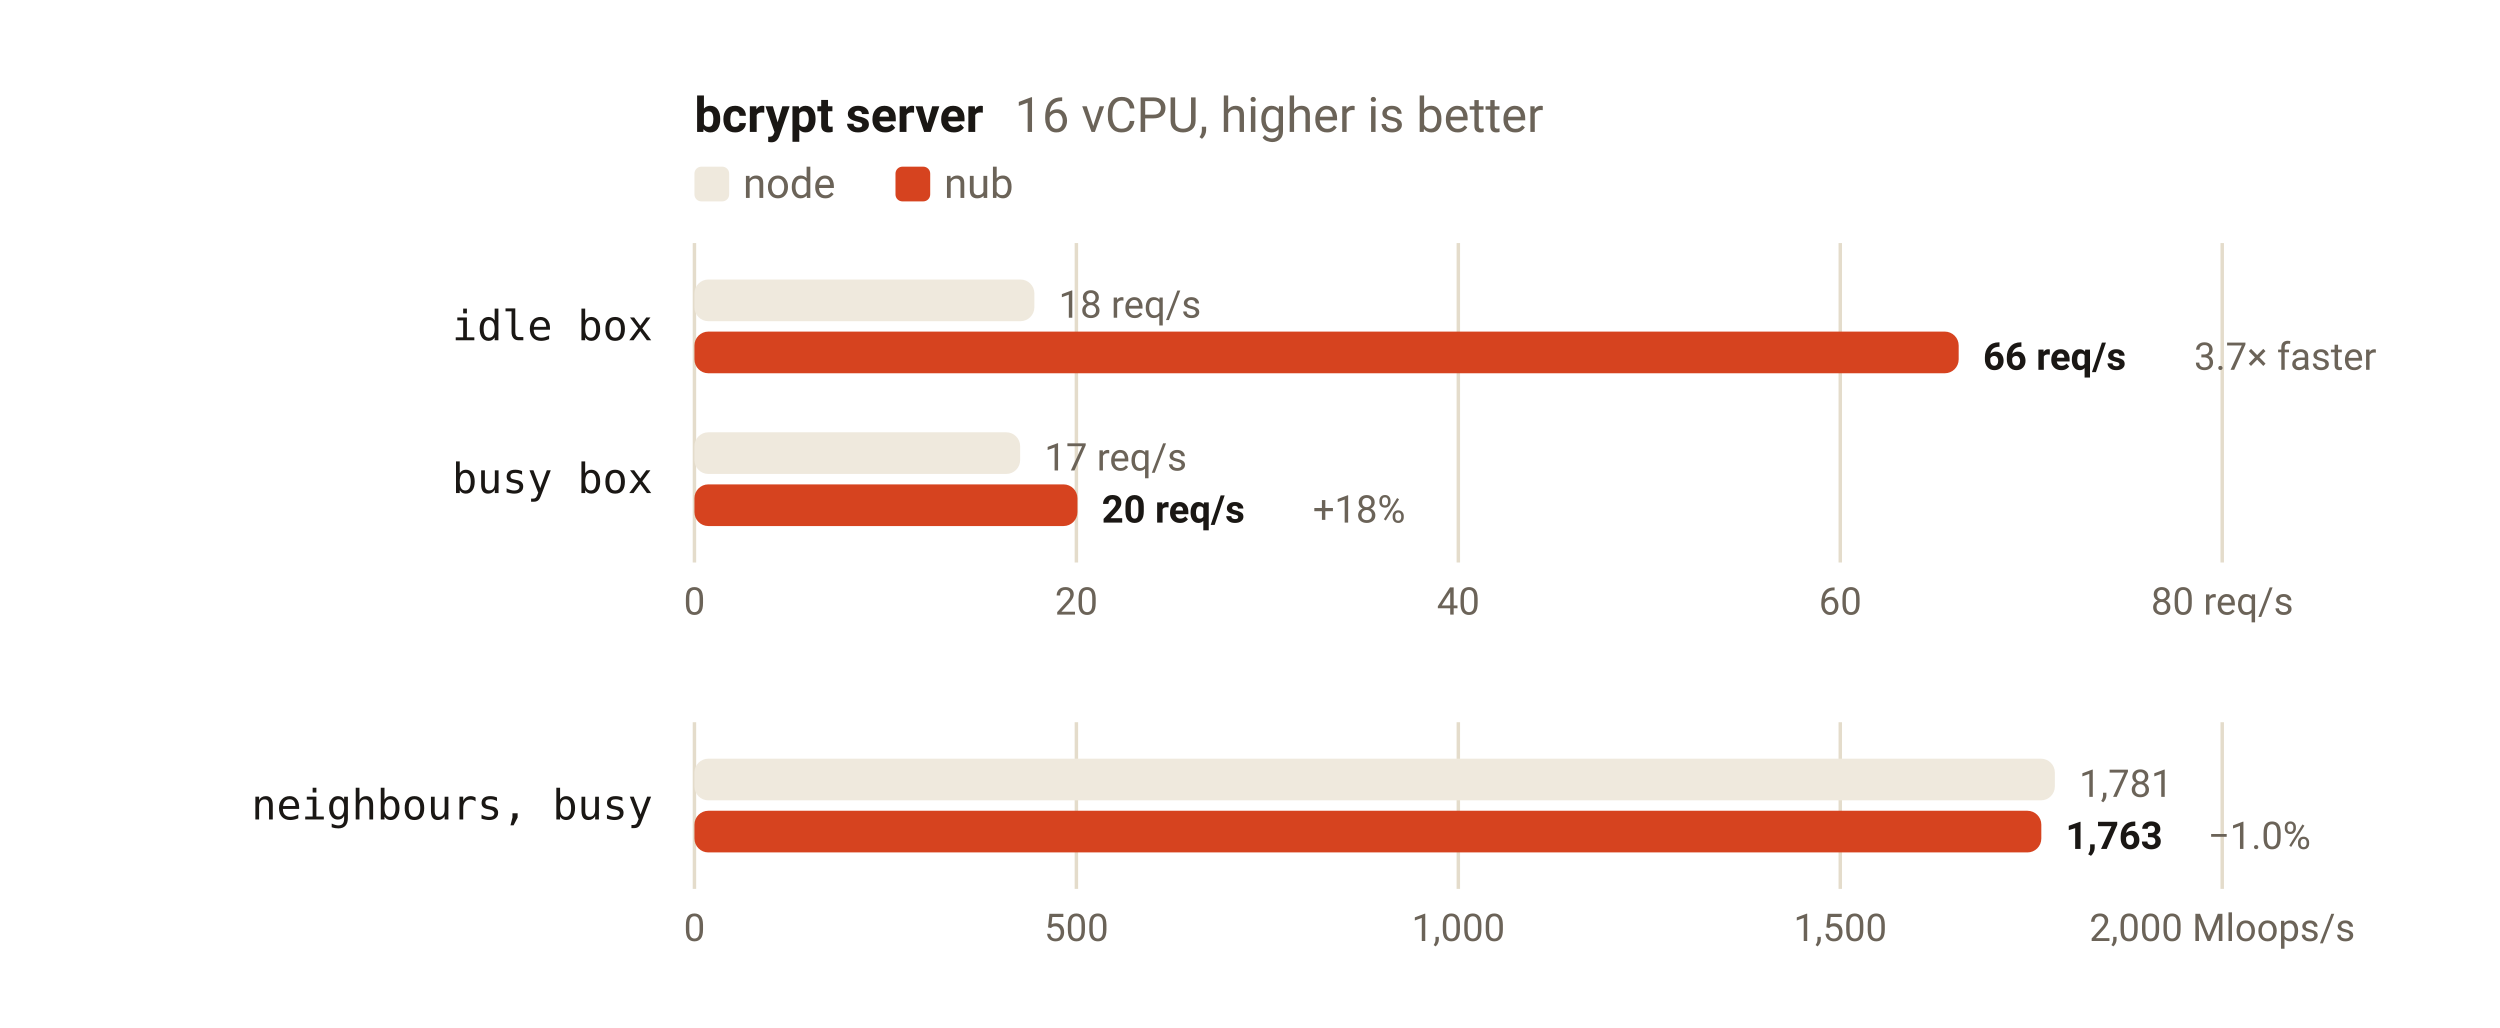
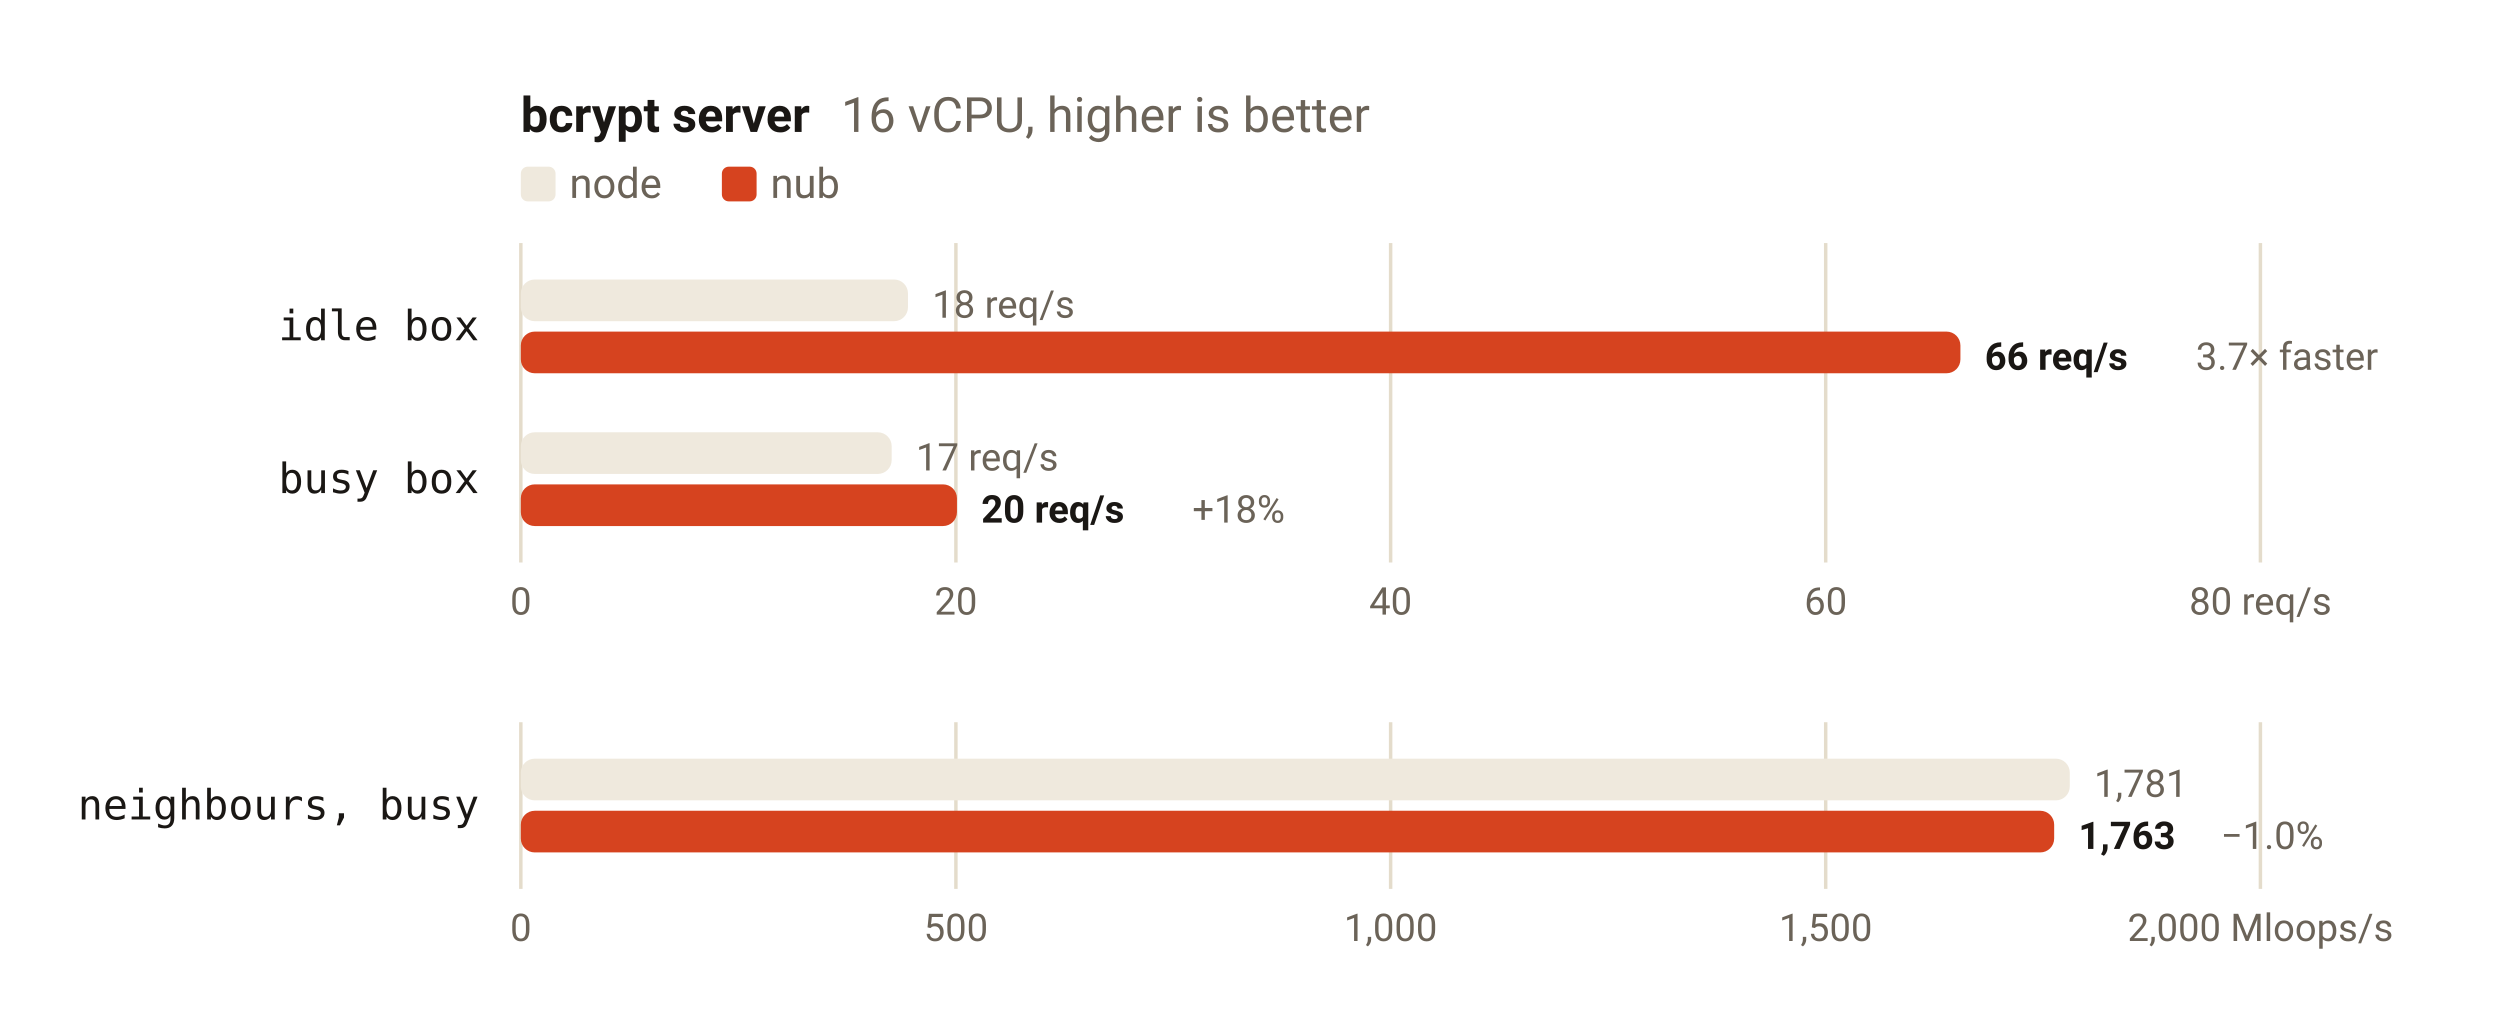
<svg xmlns="http://www.w3.org/2000/svg" width="720" height="296" viewBox="0 0 720 296" font-family="'Encode Sans', ui-sans-serif, system-ui, -apple-system, 'Segoe UI', Roboto, sans-serif" font-size="13">
-   <text x="200" y="38" fill="#1a1714" font-weight="700" font-size="14">bcrypt server<tspan dx="9" fill="#6b6358" font-weight="400">16 vCPU, higher is better</tspan>
+   <text x="150" y="38" fill="#1a1714" font-weight="700" font-size="14">bcrypt server<tspan dx="9" fill="#6b6358" font-weight="400">16 vCPU, higher is better</tspan>
  </text>
-   <rect x="200" y="48" width="10" height="10" rx="2" fill="#efe9dd" />
-   <text x="214" y="57" fill="#6b6358" font-size="12">node</text>
-   <rect x="257.9" y="48" width="10" height="10" rx="2" fill="#d6431f" />
-   <text x="271.9" y="57" fill="#6b6358" font-size="12">nub</text>
-   <line x1="200.0" y1="70" x2="200.0" y2="162" stroke="#e4dccb" stroke-width="1" />
-   <text x="200.0" y="177" text-anchor="middle" fill="#6b6358" font-size="11">0</text>
-   <line x1="310.0" y1="70" x2="310.0" y2="162" stroke="#e4dccb" stroke-width="1" />
-   <text x="310.0" y="177" text-anchor="middle" fill="#6b6358" font-size="11">20</text>
-   <line x1="420.0" y1="70" x2="420.0" y2="162" stroke="#e4dccb" stroke-width="1" />
-   <text x="420.0" y="177" text-anchor="middle" fill="#6b6358" font-size="11">40</text>
-   <line x1="530.0" y1="70" x2="530.0" y2="162" stroke="#e4dccb" stroke-width="1" />
-   <text x="530.0" y="177" text-anchor="middle" fill="#6b6358" font-size="11">60</text>
-   <line x1="640.0" y1="70" x2="640.0" y2="162" stroke="#e4dccb" stroke-width="1" />
-   <text x="640.0" y="177" text-anchor="middle" fill="#6b6358" font-size="11">80 req/s</text>
-   <text x="188" y="98" text-anchor="end" fill="#1a1714" font-family="'Geist Mono', ui-monospace, SFMono-Regular, Menlo, monospace" font-size="12">idle box</text>
-   <rect x="200" y="80.5" width="97.9" height="12" rx="4" fill="#efe9dd" />
-   <text x="304.9" y="91.5" fill="#6b6358" font-size="11">18 req/s</text>
-   <rect x="200" y="95.5" width="364.1" height="12" rx="4" fill="#d6431f" />
-   <text x="571.1" y="106.5" fill="#1a1714" font-weight="700" font-size="11">66 req/s</text>
-   <text x="631.9" y="106.5" fill="#6b6358" font-size="11">3.7× faster</text>
-   <text x="188" y="142" text-anchor="end" fill="#1a1714" font-family="'Geist Mono', ui-monospace, SFMono-Regular, Menlo, monospace" font-size="12">busy box</text>
-   <rect x="200" y="124.5" width="93.8" height="12" rx="4" fill="#efe9dd" />
-   <text x="300.8" y="135.5" fill="#6b6358" font-size="11">17 req/s</text>
-   <rect x="200" y="139.5" width="110.3" height="12" rx="4" fill="#d6431f" />
-   <text x="317.3" y="150.5" fill="#1a1714" font-weight="700" font-size="11">20 req/s</text>
-   <text x="378.1" y="150.5" fill="#6b6358" font-size="11">+18%</text>
-   <line x1="200.0" y1="208" x2="200.0" y2="256" stroke="#e4dccb" stroke-width="1" />
-   <text x="200.0" y="271" text-anchor="middle" fill="#6b6358" font-size="11">0</text>
-   <line x1="310.0" y1="208" x2="310.0" y2="256" stroke="#e4dccb" stroke-width="1" />
-   <text x="310.0" y="271" text-anchor="middle" fill="#6b6358" font-size="11">500</text>
-   <line x1="420.0" y1="208" x2="420.0" y2="256" stroke="#e4dccb" stroke-width="1" />
-   <text x="420.0" y="271" text-anchor="middle" fill="#6b6358" font-size="11">1,000</text>
-   <line x1="530.0" y1="208" x2="530.0" y2="256" stroke="#e4dccb" stroke-width="1" />
-   <text x="530.0" y="271" text-anchor="middle" fill="#6b6358" font-size="11">1,500</text>
-   <line x1="640.0" y1="208" x2="640.0" y2="256" stroke="#e4dccb" stroke-width="1" />
-   <text x="640.0" y="271" text-anchor="middle" fill="#6b6358" font-size="11">2,000 Mloops/s</text>
-   <text x="188" y="236" text-anchor="end" fill="#1a1714" font-family="'Geist Mono', ui-monospace, SFMono-Regular, Menlo, monospace" font-size="12">neighbours, busy</text>
-   <rect x="200" y="218.5" width="391.8" height="12" rx="4" fill="#efe9dd" />
-   <text x="598.8" y="229.5" fill="#6b6358" font-size="11">1,781</text>
-   <rect x="200" y="233.5" width="387.9" height="12" rx="4" fill="#d6431f" />
-   <text x="594.9" y="244.5" fill="#1a1714" font-weight="700" font-size="11">1,763</text>
-   <text x="635.9" y="244.5" fill="#6b6358" font-size="11">−1.0%</text>
+   <rect x="150" y="48" width="10" height="10" rx="2" fill="#efe9dd" />
+   <text x="164" y="57" fill="#6b6358" font-size="12">node</text>
+   <rect x="207.9" y="48" width="10" height="10" rx="2" fill="#d6431f" />
+   <text x="221.9" y="57" fill="#6b6358" font-size="12">nub</text>
+   <line x1="150.0" y1="70" x2="150.0" y2="162" stroke="#e4dccb" stroke-width="1" />
+   <text x="150.0" y="177" text-anchor="middle" fill="#6b6358" font-size="11">0</text>
+   <line x1="275.3" y1="70" x2="275.3" y2="162" stroke="#e4dccb" stroke-width="1" />
+   <text x="275.3" y="177" text-anchor="middle" fill="#6b6358" font-size="11">20</text>
+   <line x1="400.5" y1="70" x2="400.5" y2="162" stroke="#e4dccb" stroke-width="1" />
+   <text x="400.5" y="177" text-anchor="middle" fill="#6b6358" font-size="11">40</text>
+   <line x1="525.8" y1="70" x2="525.8" y2="162" stroke="#e4dccb" stroke-width="1" />
+   <text x="525.8" y="177" text-anchor="middle" fill="#6b6358" font-size="11">60</text>
+   <line x1="651.0" y1="70" x2="651.0" y2="162" stroke="#e4dccb" stroke-width="1" />
+   <text x="651.0" y="177" text-anchor="middle" fill="#6b6358" font-size="11">80 req/s</text>
+   <text x="138" y="98" text-anchor="end" fill="#1a1714" font-family="'Geist Mono', ui-monospace, SFMono-Regular, Menlo, monospace" font-size="12">idle box</text>
+   <rect x="150" y="80.5" width="111.5" height="12" rx="4" fill="#efe9dd" />
+   <text x="268.5" y="91.5" fill="#6b6358" font-size="11">18 req/s</text>
+   <rect x="150" y="95.5" width="414.6" height="12" rx="4" fill="#d6431f" />
+   <text x="571.6" y="106.5" fill="#1a1714" font-weight="700" font-size="11">66 req/s</text>
+   <text x="632.4" y="106.5" fill="#6b6358" font-size="11">3.7× faster</text>
+   <text x="138" y="142" text-anchor="end" fill="#1a1714" font-family="'Geist Mono', ui-monospace, SFMono-Regular, Menlo, monospace" font-size="12">busy box</text>
+   <rect x="150" y="124.5" width="106.8" height="12" rx="4" fill="#efe9dd" />
+   <text x="263.8" y="135.5" fill="#6b6358" font-size="11">17 req/s</text>
+   <rect x="150" y="139.5" width="125.6" height="12" rx="4" fill="#d6431f" />
+   <text x="282.6" y="150.5" fill="#1a1714" font-weight="700" font-size="11">20 req/s</text>
+   <text x="343.4" y="150.5" fill="#6b6358" font-size="11">+18%</text>
+   <line x1="150.0" y1="208" x2="150.0" y2="256" stroke="#e4dccb" stroke-width="1" />
+   <text x="150.0" y="271" text-anchor="middle" fill="#6b6358" font-size="11">0</text>
+   <line x1="275.3" y1="208" x2="275.3" y2="256" stroke="#e4dccb" stroke-width="1" />
+   <text x="275.3" y="271" text-anchor="middle" fill="#6b6358" font-size="11">500</text>
+   <line x1="400.5" y1="208" x2="400.5" y2="256" stroke="#e4dccb" stroke-width="1" />
+   <text x="400.5" y="271" text-anchor="middle" fill="#6b6358" font-size="11">1,000</text>
+   <line x1="525.8" y1="208" x2="525.8" y2="256" stroke="#e4dccb" stroke-width="1" />
+   <text x="525.8" y="271" text-anchor="middle" fill="#6b6358" font-size="11">1,500</text>
+   <line x1="651.0" y1="208" x2="651.0" y2="256" stroke="#e4dccb" stroke-width="1" />
+   <text x="651.0" y="271" text-anchor="middle" fill="#6b6358" font-size="11">2,000 Mloops/s</text>
+   <text x="138" y="236" text-anchor="end" fill="#1a1714" font-family="'Geist Mono', ui-monospace, SFMono-Regular, Menlo, monospace" font-size="12">neighbours, busy</text>
+   <rect x="150" y="218.5" width="446.1" height="12" rx="4" fill="#efe9dd" />
+   <text x="603.1" y="229.5" fill="#6b6358" font-size="11">1,781</text>
+   <rect x="150" y="233.5" width="441.6" height="12" rx="4" fill="#d6431f" />
+   <text x="598.6" y="244.5" fill="#1a1714" font-weight="700" font-size="11">1,763</text>
+   <text x="639.6" y="244.5" fill="#6b6358" font-size="11">−1.0%</text>
</svg>
